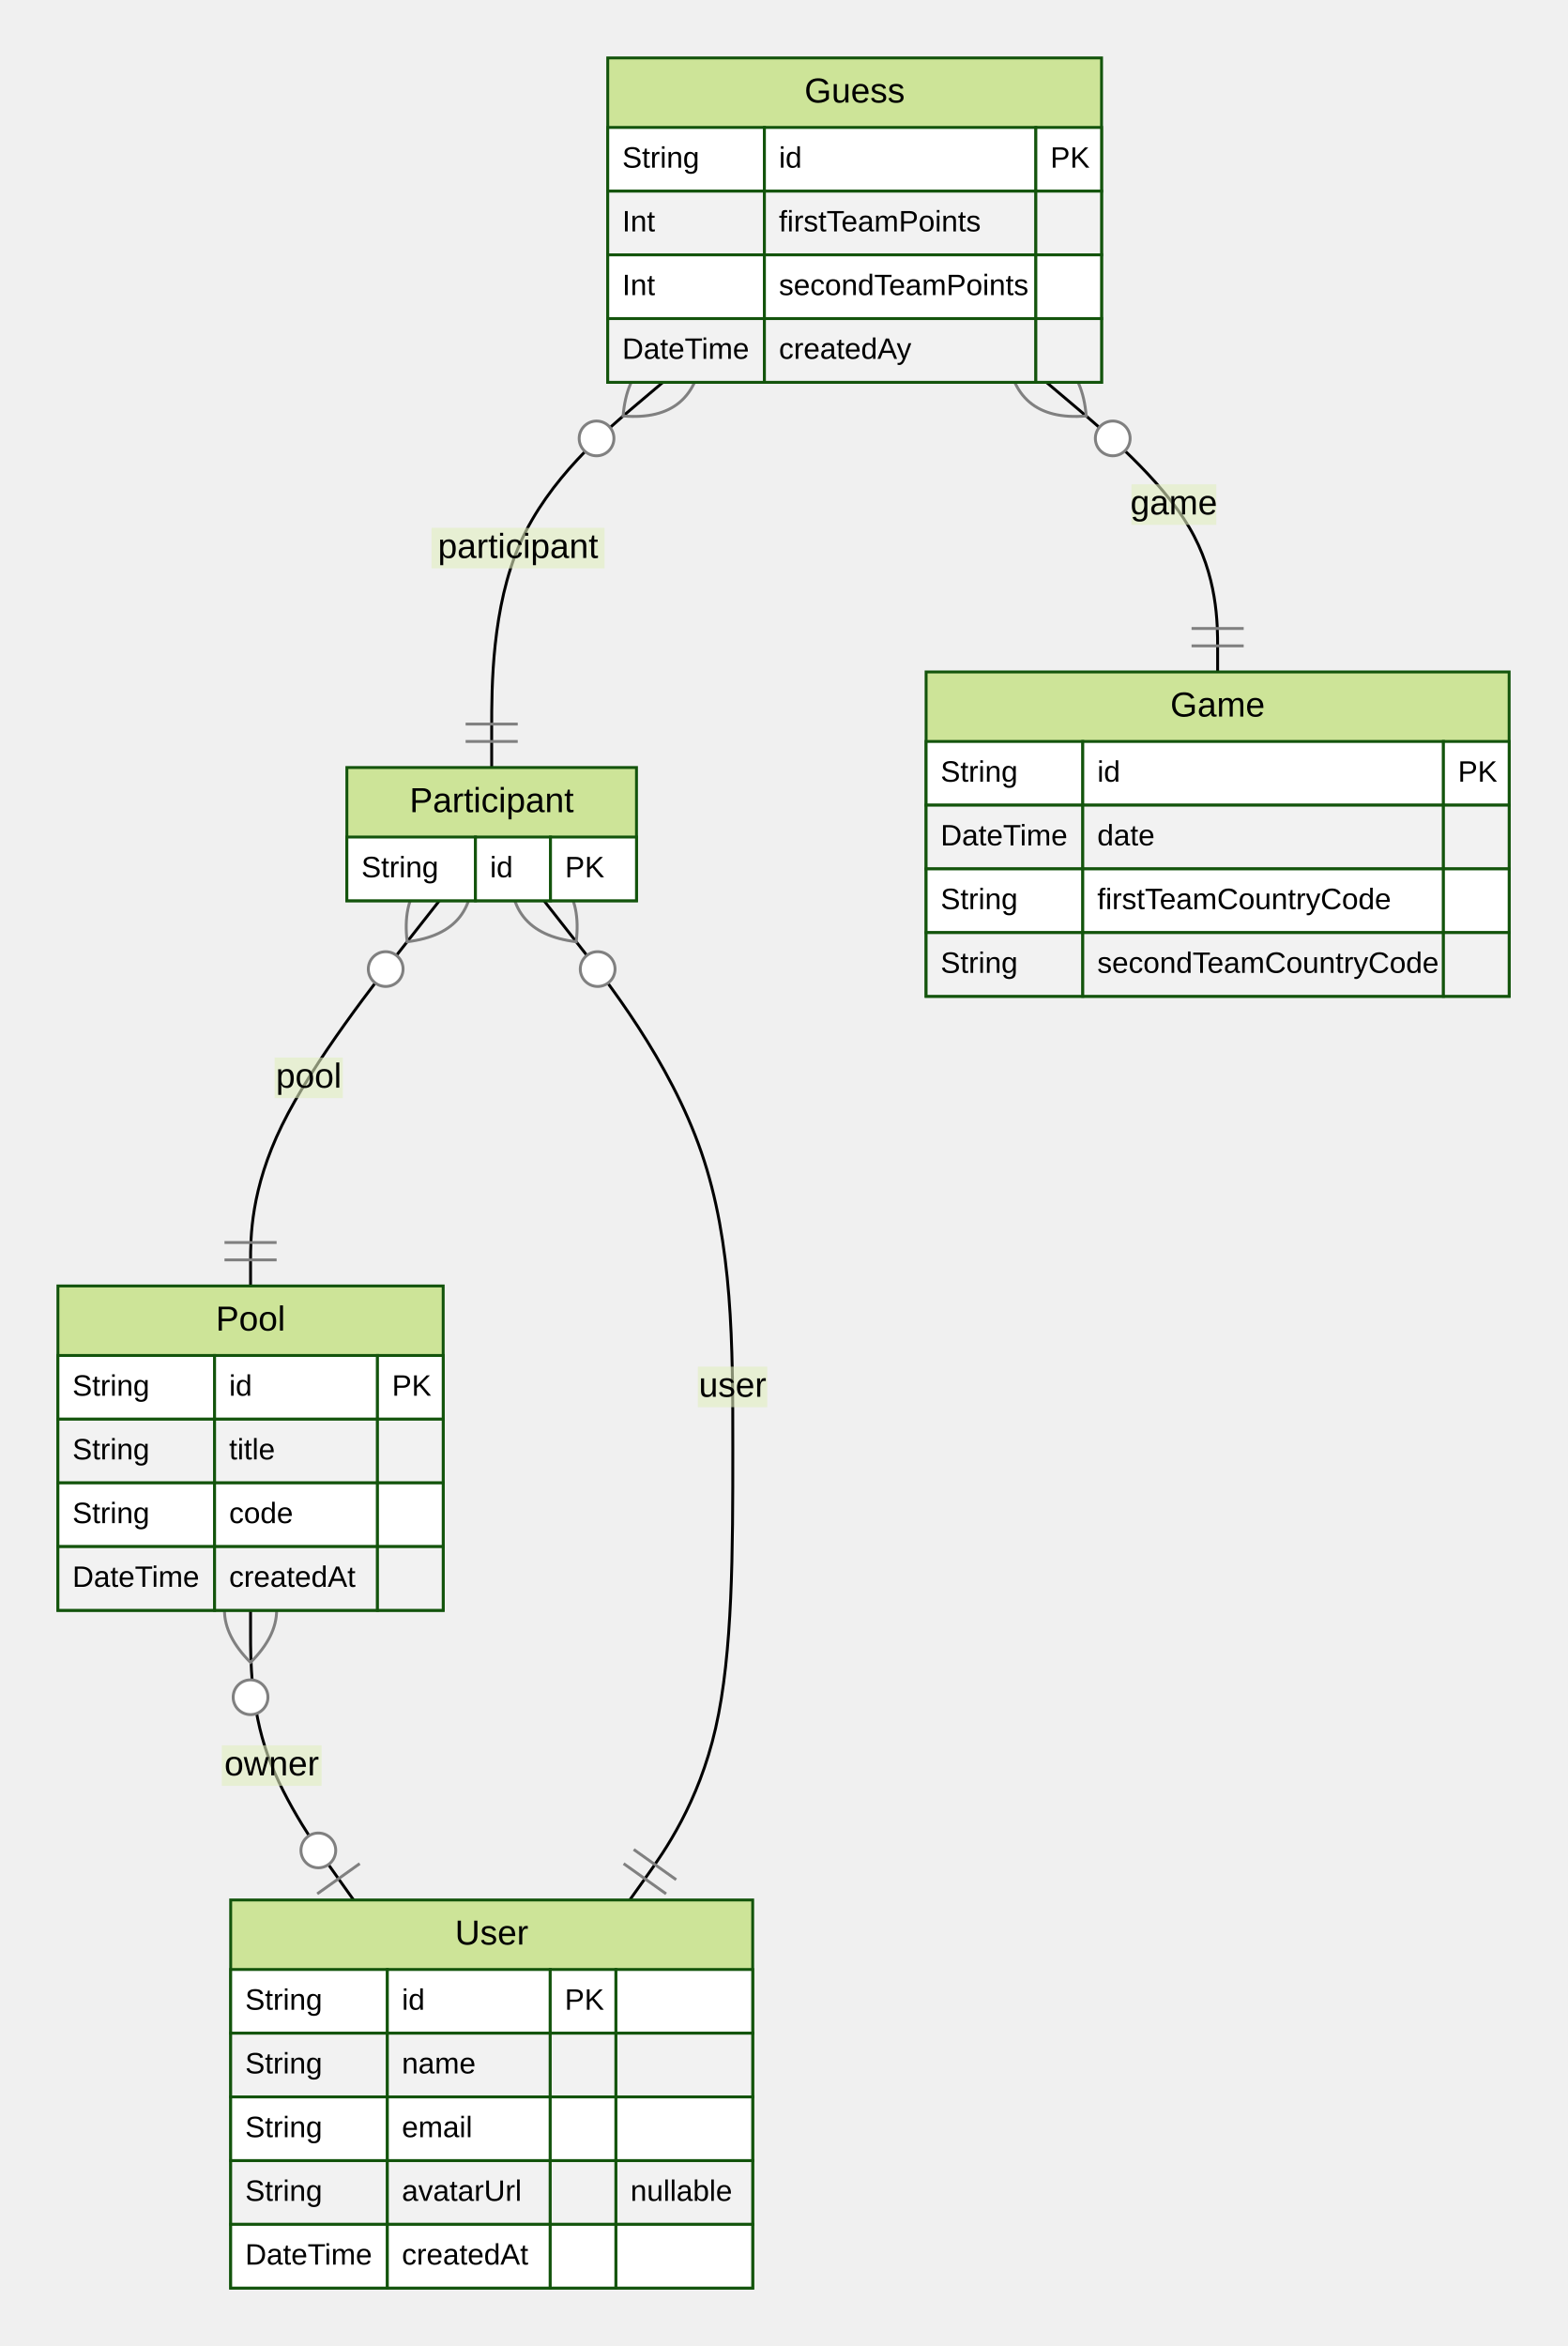
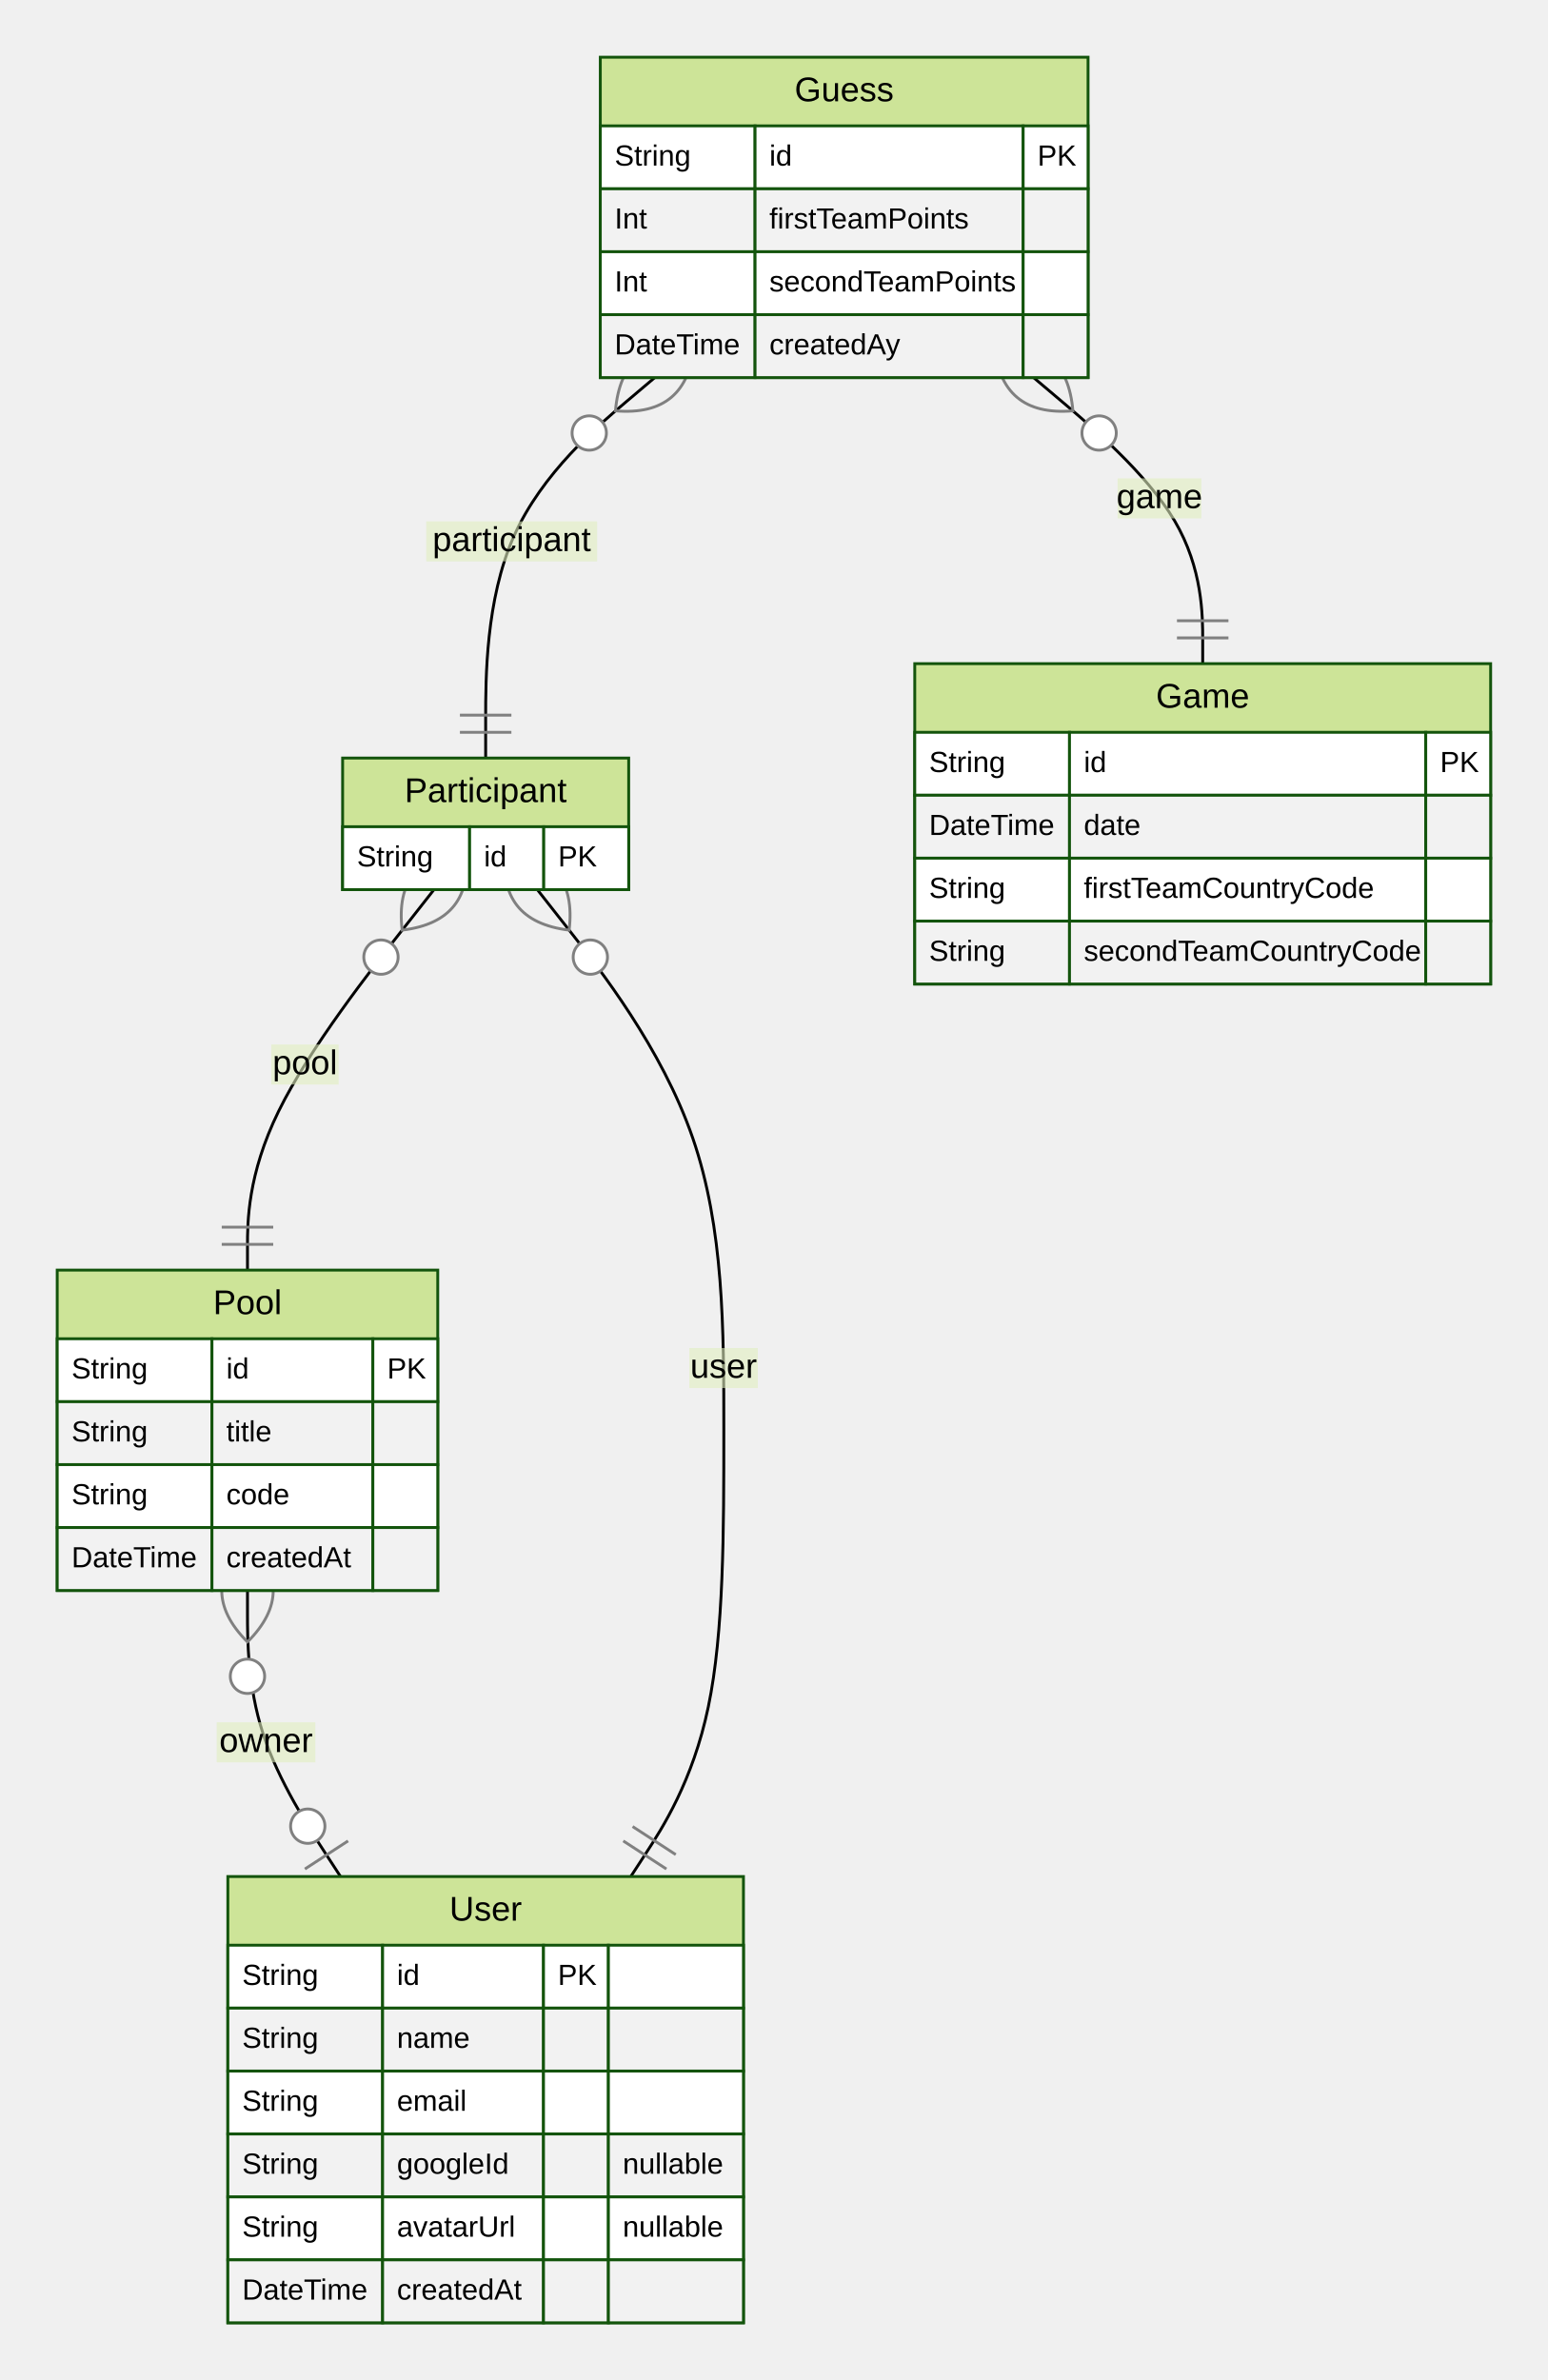
- <svg xmlns="http://www.w3.org/2000/svg" aria-labelledby="chart-title-mermaid-0 chart-desc-mermaid-0" role="img" viewBox="0 0 541.082 810" style="max-width: 541.082px; background-color: white;" width="100%" id="mermaid-0">
+ <svg xmlns="http://www.w3.org/2000/svg" aria-labelledby="chart-title-mermaid-0 chart-desc-mermaid-0" role="img" viewBox="0 0 541.082 832" style="max-width: 541.082px; background-color: white;" width="100%" id="mermaid-0">
  <style>#mermaid-0 {font-family:"trebuchet ms",verdana,arial,sans-serif;font-size:16px;fill:#000000;}#mermaid-0 .error-icon{fill:#552222;}#mermaid-0 .error-text{fill:#552222;stroke:#552222;}#mermaid-0 .edge-thickness-normal{stroke-width:2px;}#mermaid-0 .edge-thickness-thick{stroke-width:3.5px;}#mermaid-0 .edge-pattern-solid{stroke-dasharray:0;}#mermaid-0 .edge-pattern-dashed{stroke-dasharray:3;}#mermaid-0 .edge-pattern-dotted{stroke-dasharray:2;}#mermaid-0 .marker{fill:#000000;stroke:#000000;}#mermaid-0 .marker.cross{stroke:#000000;}#mermaid-0 svg{font-family:"trebuchet ms",verdana,arial,sans-serif;font-size:16px;}#mermaid-0 .entityBox{fill:#cde498;stroke:#13540c;}#mermaid-0 .attributeBoxOdd{fill:#ffffff;stroke:#13540c;}#mermaid-0 .attributeBoxEven{fill:#f2f2f2;stroke:#13540c;}#mermaid-0 .relationshipLabelBox{fill:hsl(78.158, 58.462%, 84.51%);opacity:0.7;background-color:hsl(78.158, 58.462%, 84.51%);}#mermaid-0 .relationshipLabelBox rect{opacity:0.5;}#mermaid-0 .relationshipLine{stroke:#000000;}#mermaid-0 :root{--mermaid-font-family:"trebuchet ms",verdana,arial,sans-serif;}</style>
  <g />
  <defs>
    <marker orient="auto" markerHeight="18" markerWidth="18" refY="9" refX="0" id="ONLY_ONE_START">
      <path d="M9,0 L9,18 M15,0 L15,18" fill="none" stroke="gray" />
    </marker>
  </defs>
  <defs>
    <marker orient="auto" markerHeight="18" markerWidth="18" refY="9" refX="18" id="ONLY_ONE_END">
      <path d="M3,0 L3,18 M9,0 L9,18" fill="none" stroke="gray" />
    </marker>
  </defs>
  <defs>
    <marker orient="auto" markerHeight="18" markerWidth="30" refY="9" refX="0" id="ZERO_OR_ONE_START">
      <circle r="6" cy="9" cx="21" fill="white" stroke="gray" />
      <path d="M9,0 L9,18" fill="none" stroke="gray" />
    </marker>
  </defs>
  <defs>
    <marker orient="auto" markerHeight="18" markerWidth="30" refY="9" refX="30" id="ZERO_OR_ONE_END">
      <circle r="6" cy="9" cx="9" fill="white" stroke="gray" />
      <path d="M21,0 L21,18" fill="none" stroke="gray" />
    </marker>
  </defs>
  <defs>
    <marker orient="auto" markerHeight="36" markerWidth="45" refY="18" refX="18" id="ONE_OR_MORE_START">
      <path d="M0,18 Q 18,0 36,18 Q 18,36 0,18 M42,9 L42,27" fill="none" stroke="gray" />
    </marker>
  </defs>
  <defs>
    <marker orient="auto" markerHeight="36" markerWidth="45" refY="18" refX="27" id="ONE_OR_MORE_END">
      <path d="M3,9 L3,27 M9,18 Q27,0 45,18 Q27,36 9,18" fill="none" stroke="gray" />
    </marker>
  </defs>
  <defs>
    <marker orient="auto" markerHeight="36" markerWidth="57" refY="18" refX="18" id="ZERO_OR_MORE_START">
      <circle r="6" cy="18" cx="48" fill="white" stroke="gray" />
      <path d="M0,18 Q18,0 36,18 Q18,36 0,18" fill="none" stroke="gray" />
    </marker>
  </defs>
  <defs>
    <marker orient="auto" markerHeight="36" markerWidth="57" refY="18" refX="39" id="ZERO_OR_MORE_END">
      <circle r="6" cy="18" cx="9" fill="white" stroke="gray" />
      <path d="M21,18 Q39,0 57,18 Q39,36 21,18" fill="none" stroke="gray" />
    </marker>
  </defs>
-   <path marker-start="url(#ZERO_OR_MORE_START)" marker-end="url(#ZERO_OR_ONE_END)" fill="none" stroke="gray" d="M86.513,556L86.513,564.333C86.513,572.667,86.513,589.333,92.443,606C98.373,622.667,110.233,639.333,116.163,647.667L122.093,656" class="er relationshipLine" />
-   <path marker-start="url(#ZERO_OR_MORE_START)" marker-end="url(#ONLY_ONE_END)" fill="none" stroke="gray" d="M187.835,311L198.7,324.833C209.565,338.667,231.296,366.333,242.161,397.833C253.026,429.333,253.026,464.667,253.026,500C253.026,535.333,253.026,570.667,247.096,596.667C241.167,622.667,229.307,639.333,223.377,647.667L217.447,656" class="er relationshipLine" />
+   <path marker-start="url(#ZERO_OR_MORE_START)" marker-end="url(#ZERO_OR_ONE_END)" fill="none" stroke="gray" d="M86.513,556L86.513,564.333C86.513,572.667,86.513,589.333,91.934,606C97.354,622.667,108.195,639.333,113.615,647.667L119.035,656" class="er relationshipLine" />
+   <path marker-start="url(#ZERO_OR_MORE_START)" marker-end="url(#ONLY_ONE_END)" fill="none" stroke="gray" d="M187.835,311L198.7,324.833C209.565,338.667,231.296,366.333,242.161,397.833C253.026,429.333,253.026,464.667,253.026,500C253.026,535.333,253.026,570.667,247.606,596.667C242.186,622.667,231.345,639.333,225.925,647.667L220.504,656" class="er relationshipLine" />
  <path marker-start="url(#ZERO_OR_MORE_START)" marker-end="url(#ONLY_ONE_END)" fill="none" stroke="gray" d="M151.705,311L140.839,324.833C129.974,338.667,108.244,366.333,97.378,388.5C86.513,410.667,86.513,427.333,86.513,435.667L86.513,444" class="er relationshipLine" />
  <path marker-start="url(#ZERO_OR_MORE_START)" marker-end="url(#ONLY_ONE_END)" fill="none" stroke="gray" d="M228.887,132L219.034,140.333C209.181,148.667,189.476,165.333,179.623,187.5C169.77,209.667,169.77,237.333,169.77,251.167L169.77,265" class="er relationshipLine" />
  <path marker-start="url(#ZERO_OR_MORE_START)" marker-end="url(#ONLY_ONE_END)" fill="none" stroke="gray" d="M361.309,132L371.162,140.333C381.015,148.667,400.72,165.333,410.573,182C420.426,198.667,420.426,215.333,420.426,223.667L420.426,232" class="er relationshipLine" />
  <g transform="translate(20,444 )" id="Pool">
    <rect height="112" width="133.026" y="0" x="0" stroke="gray" fill-opacity="100%" fill="honeydew" class="er entityBox" />
    <text transform="translate(66.51321,12)" style="font-family: &quot;trebuchet ms&quot;, verdana, arial, sans-serif;; font-size: 12px" text-anchor="middle" dominant-baseline="middle" y="0" x="0" id="entity-Pool" class="er entityLabel">Pool</text>
    <rect height="22" width="54.096" y="24" x="0" stroke="gray" fill-opacity="100%" fill="honeydew" class="er attributeBoxOdd" />
    <text transform="translate(5,35)" style="font-family: &quot;trebuchet ms&quot;, verdana, arial, sans-serif;; font-size: 10.2px" text-anchor="left" dominant-baseline="middle" y="0" x="0" id="entity-Pool-attr-1-type" class="er entityLabel">String</text>
    <rect height="22" width="56.243" y="24" x="54.096" stroke="gray" fill-opacity="100%" fill="honeydew" class="er attributeBoxOdd" />
    <text transform="translate(59.09555,35)" style="font-family: &quot;trebuchet ms&quot;, verdana, arial, sans-serif;; font-size: 10.2px" text-anchor="left" dominant-baseline="middle" y="0" x="0" id="entity-Pool-attr-1-name" class="er entityLabel">id</text>
    <rect height="22" width="22.688" y="24" x="110.339" stroke="gray" fill-opacity="100%" fill="honeydew" class="er attributeBoxOdd" />
    <text transform="translate(115.3387,35)" style="font-family: &quot;trebuchet ms&quot;, verdana, arial, sans-serif;; font-size: 10.2px" text-anchor="left" dominant-baseline="middle" y="0" x="0" id="entity-Pool-attr-1-key" class="er entityLabel">PK</text>
    <rect height="22" width="54.096" y="46" x="0" stroke="gray" fill-opacity="100%" fill="honeydew" class="er attributeBoxEven" />
    <text transform="translate(5,57)" style="font-family: &quot;trebuchet ms&quot;, verdana, arial, sans-serif;; font-size: 10.2px" text-anchor="left" dominant-baseline="middle" y="0" x="0" id="entity-Pool-attr-2-type" class="er entityLabel">String</text>
    <rect height="22" width="56.243" y="46" x="54.096" stroke="gray" fill-opacity="100%" fill="honeydew" class="er attributeBoxEven" />
    <text transform="translate(59.09555,57)" style="font-family: &quot;trebuchet ms&quot;, verdana, arial, sans-serif;; font-size: 10.2px" text-anchor="left" dominant-baseline="middle" y="0" x="0" id="entity-Pool-attr-2-name" class="er entityLabel">title</text>
    <rect height="22" width="22.688" y="46" x="110.339" stroke="gray" fill-opacity="100%" fill="honeydew" class="er attributeBoxEven" />
    <text transform="translate(115.3387,57)" style="font-family: &quot;trebuchet ms&quot;, verdana, arial, sans-serif;; font-size: 10.2px" text-anchor="left" dominant-baseline="middle" y="0" x="0" id="entity-Pool-attr-2-key" class="er entityLabel" />
    <rect height="22" width="54.096" y="68" x="0" stroke="gray" fill-opacity="100%" fill="honeydew" class="er attributeBoxOdd" />
    <text transform="translate(5,79)" style="font-family: &quot;trebuchet ms&quot;, verdana, arial, sans-serif;; font-size: 10.2px" text-anchor="left" dominant-baseline="middle" y="0" x="0" id="entity-Pool-attr-3-type" class="er entityLabel">String</text>
    <rect height="22" width="56.243" y="68" x="54.096" stroke="gray" fill-opacity="100%" fill="honeydew" class="er attributeBoxOdd" />
    <text transform="translate(59.09555,79)" style="font-family: &quot;trebuchet ms&quot;, verdana, arial, sans-serif;; font-size: 10.2px" text-anchor="left" dominant-baseline="middle" y="0" x="0" id="entity-Pool-attr-3-name" class="er entityLabel">code</text>
    <rect height="22" width="22.688" y="68" x="110.339" stroke="gray" fill-opacity="100%" fill="honeydew" class="er attributeBoxOdd" />
    <text transform="translate(115.3387,79)" style="font-family: &quot;trebuchet ms&quot;, verdana, arial, sans-serif;; font-size: 10.2px" text-anchor="left" dominant-baseline="middle" y="0" x="0" id="entity-Pool-attr-3-key" class="er entityLabel" />
    <rect height="22" width="54.096" y="90" x="0" stroke="gray" fill-opacity="100%" fill="honeydew" class="er attributeBoxEven" />
    <text transform="translate(5,101)" style="font-family: &quot;trebuchet ms&quot;, verdana, arial, sans-serif;; font-size: 10.2px" text-anchor="left" dominant-baseline="middle" y="0" x="0" id="entity-Pool-attr-4-type" class="er entityLabel">DateTime</text>
    <rect height="22" width="56.243" y="90" x="54.096" stroke="gray" fill-opacity="100%" fill="honeydew" class="er attributeBoxEven" />
    <text transform="translate(59.09555,101)" style="font-family: &quot;trebuchet ms&quot;, verdana, arial, sans-serif;; font-size: 10.2px" text-anchor="left" dominant-baseline="middle" y="0" x="0" id="entity-Pool-attr-4-name" class="er entityLabel">createdAt</text>
    <rect height="22" width="22.688" y="90" x="110.339" stroke="gray" fill-opacity="100%" fill="honeydew" class="er attributeBoxEven" />
    <text transform="translate(115.3387,101)" style="font-family: &quot;trebuchet ms&quot;, verdana, arial, sans-serif;; font-size: 10.2px" text-anchor="left" dominant-baseline="middle" y="0" x="0" id="entity-Pool-attr-4-key" class="er entityLabel" />
  </g>
  <g transform="translate(119.7698,265 )" id="Participant">
    <rect height="46" width="100" y="0" x="0" stroke="gray" fill-opacity="100%" fill="honeydew" class="er entityBox" />
    <text transform="translate(50,12)" style="font-family: &quot;trebuchet ms&quot;, verdana, arial, sans-serif;; font-size: 12px" text-anchor="middle" dominant-baseline="middle" y="0" x="0" id="entity-Participant" class="er entityLabel">Participant</text>
    <rect height="22" width="44.399" y="24" x="0" stroke="gray" fill-opacity="100%" fill="honeydew" class="er attributeBoxOdd" />
    <text transform="translate(5,35)" style="font-family: &quot;trebuchet ms&quot;, verdana, arial, sans-serif;; font-size: 10.2px" text-anchor="left" dominant-baseline="middle" y="0" x="0" id="entity-Participant-attr-1-type" class="er entityLabel">String</text>
    <rect height="22" width="25.911" y="24" x="44.399" stroke="gray" fill-opacity="100%" fill="honeydew" class="er attributeBoxOdd" />
    <text transform="translate(49.39862,35)" style="font-family: &quot;trebuchet ms&quot;, verdana, arial, sans-serif;; font-size: 10.2px" text-anchor="left" dominant-baseline="middle" y="0" x="0" id="entity-Participant-attr-1-name" class="er entityLabel">id</text>
    <rect height="22" width="29.69" y="24" x="70.31" stroke="gray" fill-opacity="100%" fill="honeydew" class="er attributeBoxOdd" />
    <text transform="translate(75.30976,35)" style="font-family: &quot;trebuchet ms&quot;, verdana, arial, sans-serif;; font-size: 10.2px" text-anchor="left" dominant-baseline="middle" y="0" x="0" id="entity-Participant-attr-1-key" class="er entityLabel">PK</text>
  </g>
  <g transform="translate(79.65034,656 )" id="User">
-     <rect height="134" width="180.239" y="0" x="0" stroke="gray" fill-opacity="100%" fill="honeydew" class="er entityBox" />
+     <rect height="156" width="180.239" y="0" x="0" stroke="gray" fill-opacity="100%" fill="honeydew" class="er entityBox" />
    <text transform="translate(90.11948,12)" style="font-family: &quot;trebuchet ms&quot;, verdana, arial, sans-serif;; font-size: 12px" text-anchor="middle" dominant-baseline="middle" y="0" x="0" id="entity-User" class="er entityLabel">User</text>
    <rect height="22" width="54.096" y="24" x="0" stroke="gray" fill-opacity="100%" fill="honeydew" class="er attributeBoxOdd" />
    <text transform="translate(5,35)" style="font-family: &quot;trebuchet ms&quot;, verdana, arial, sans-serif;; font-size: 10.2px" text-anchor="left" dominant-baseline="middle" y="0" x="0" id="entity-User-attr-1-type" class="er entityLabel">String</text>
    <rect height="22" width="56.243" y="24" x="54.096" stroke="gray" fill-opacity="100%" fill="honeydew" class="er attributeBoxOdd" />
    <text transform="translate(59.09555,35)" style="font-family: &quot;trebuchet ms&quot;, verdana, arial, sans-serif;; font-size: 10.2px" text-anchor="left" dominant-baseline="middle" y="0" x="0" id="entity-User-attr-1-name" class="er entityLabel">id</text>
    <rect height="22" width="22.688" y="24" x="110.339" stroke="gray" fill-opacity="100%" fill="honeydew" class="er attributeBoxOdd" />
    <text transform="translate(115.3387,35)" style="font-family: &quot;trebuchet ms&quot;, verdana, arial, sans-serif;; font-size: 10.2px" text-anchor="left" dominant-baseline="middle" y="0" x="0" id="entity-User-attr-1-key" class="er entityLabel">PK</text>
    <rect height="22" width="47.213" y="24" x="133.026" stroke="gray" fill-opacity="100%" fill="honeydew" class="er attributeBoxOdd" />
    <text transform="translate(138.0264,35)" style="font-family: &quot;trebuchet ms&quot;, verdana, arial, sans-serif;; font-size: 10.2px" text-anchor="left" dominant-baseline="middle" y="0" x="0" id="entity-User-attr-1-comment" class="er entityLabel" />
    <rect height="22" width="54.096" y="46" x="0" stroke="gray" fill-opacity="100%" fill="honeydew" class="er attributeBoxEven" />
    <text transform="translate(5,57)" style="font-family: &quot;trebuchet ms&quot;, verdana, arial, sans-serif;; font-size: 10.2px" text-anchor="left" dominant-baseline="middle" y="0" x="0" id="entity-User-attr-2-type" class="er entityLabel">String</text>
    <rect height="22" width="56.243" y="46" x="54.096" stroke="gray" fill-opacity="100%" fill="honeydew" class="er attributeBoxEven" />
    <text transform="translate(59.09555,57)" style="font-family: &quot;trebuchet ms&quot;, verdana, arial, sans-serif;; font-size: 10.2px" text-anchor="left" dominant-baseline="middle" y="0" x="0" id="entity-User-attr-2-name" class="er entityLabel">name</text>
    <rect height="22" width="22.688" y="46" x="110.339" stroke="gray" fill-opacity="100%" fill="honeydew" class="er attributeBoxEven" />
    <text transform="translate(115.3387,57)" style="font-family: &quot;trebuchet ms&quot;, verdana, arial, sans-serif;; font-size: 10.2px" text-anchor="left" dominant-baseline="middle" y="0" x="0" id="entity-User-attr-2-key" class="er entityLabel" />
    <rect height="22" width="47.213" y="46" x="133.026" stroke="gray" fill-opacity="100%" fill="honeydew" class="er attributeBoxEven" />
    <text transform="translate(138.0264,57)" style="font-family: &quot;trebuchet ms&quot;, verdana, arial, sans-serif;; font-size: 10.2px" text-anchor="left" dominant-baseline="middle" y="0" x="0" id="entity-User-attr-2-comment" class="er entityLabel" />
    <rect height="22" width="54.096" y="68" x="0" stroke="gray" fill-opacity="100%" fill="honeydew" class="er attributeBoxOdd" />
    <text transform="translate(5,79)" style="font-family: &quot;trebuchet ms&quot;, verdana, arial, sans-serif;; font-size: 10.2px" text-anchor="left" dominant-baseline="middle" y="0" x="0" id="entity-User-attr-3-type" class="er entityLabel">String</text>
    <rect height="22" width="56.243" y="68" x="54.096" stroke="gray" fill-opacity="100%" fill="honeydew" class="er attributeBoxOdd" />
    <text transform="translate(59.09555,79)" style="font-family: &quot;trebuchet ms&quot;, verdana, arial, sans-serif;; font-size: 10.2px" text-anchor="left" dominant-baseline="middle" y="0" x="0" id="entity-User-attr-3-name" class="er entityLabel">email</text>
    <rect height="22" width="22.688" y="68" x="110.339" stroke="gray" fill-opacity="100%" fill="honeydew" class="er attributeBoxOdd" />
    <text transform="translate(115.3387,79)" style="font-family: &quot;trebuchet ms&quot;, verdana, arial, sans-serif;; font-size: 10.2px" text-anchor="left" dominant-baseline="middle" y="0" x="0" id="entity-User-attr-3-key" class="er entityLabel" />
    <rect height="22" width="47.213" y="68" x="133.026" stroke="gray" fill-opacity="100%" fill="honeydew" class="er attributeBoxOdd" />
    <text transform="translate(138.0264,79)" style="font-family: &quot;trebuchet ms&quot;, verdana, arial, sans-serif;; font-size: 10.2px" text-anchor="left" dominant-baseline="middle" y="0" x="0" id="entity-User-attr-3-comment" class="er entityLabel" />
    <rect height="22" width="54.096" y="90" x="0" stroke="gray" fill-opacity="100%" fill="honeydew" class="er attributeBoxEven" />
    <text transform="translate(5,101)" style="font-family: &quot;trebuchet ms&quot;, verdana, arial, sans-serif;; font-size: 10.2px" text-anchor="left" dominant-baseline="middle" y="0" x="0" id="entity-User-attr-4-type" class="er entityLabel">String</text>
    <rect height="22" width="56.243" y="90" x="54.096" stroke="gray" fill-opacity="100%" fill="honeydew" class="er attributeBoxEven" />
-     <text transform="translate(59.09555,101)" style="font-family: &quot;trebuchet ms&quot;, verdana, arial, sans-serif;; font-size: 10.2px" text-anchor="left" dominant-baseline="middle" y="0" x="0" id="entity-User-attr-4-name" class="er entityLabel">avatarUrl</text>
+     <text transform="translate(59.09555,101)" style="font-family: &quot;trebuchet ms&quot;, verdana, arial, sans-serif;; font-size: 10.2px" text-anchor="left" dominant-baseline="middle" y="0" x="0" id="entity-User-attr-4-name" class="er entityLabel">googleId</text>
    <rect height="22" width="22.688" y="90" x="110.339" stroke="gray" fill-opacity="100%" fill="honeydew" class="er attributeBoxEven" />
    <text transform="translate(115.3387,101)" style="font-family: &quot;trebuchet ms&quot;, verdana, arial, sans-serif;; font-size: 10.2px" text-anchor="left" dominant-baseline="middle" y="0" x="0" id="entity-User-attr-4-key" class="er entityLabel" />
    <rect height="22" width="47.213" y="90" x="133.026" stroke="gray" fill-opacity="100%" fill="honeydew" class="er attributeBoxEven" />
    <text transform="translate(138.0264,101)" style="font-family: &quot;trebuchet ms&quot;, verdana, arial, sans-serif;; font-size: 10.2px" text-anchor="left" dominant-baseline="middle" y="0" x="0" id="entity-User-attr-4-comment" class="er entityLabel">nullable</text>
    <rect height="22" width="54.096" y="112" x="0" stroke="gray" fill-opacity="100%" fill="honeydew" class="er attributeBoxOdd" />
-     <text transform="translate(5,123)" style="font-family: &quot;trebuchet ms&quot;, verdana, arial, sans-serif;; font-size: 10.2px" text-anchor="left" dominant-baseline="middle" y="0" x="0" id="entity-User-attr-5-type" class="er entityLabel">DateTime</text>
+     <text transform="translate(5,123)" style="font-family: &quot;trebuchet ms&quot;, verdana, arial, sans-serif;; font-size: 10.2px" text-anchor="left" dominant-baseline="middle" y="0" x="0" id="entity-User-attr-5-type" class="er entityLabel">String</text>
    <rect height="22" width="56.243" y="112" x="54.096" stroke="gray" fill-opacity="100%" fill="honeydew" class="er attributeBoxOdd" />
-     <text transform="translate(59.09555,123)" style="font-family: &quot;trebuchet ms&quot;, verdana, arial, sans-serif;; font-size: 10.2px" text-anchor="left" dominant-baseline="middle" y="0" x="0" id="entity-User-attr-5-name" class="er entityLabel">createdAt</text>
+     <text transform="translate(59.09555,123)" style="font-family: &quot;trebuchet ms&quot;, verdana, arial, sans-serif;; font-size: 10.2px" text-anchor="left" dominant-baseline="middle" y="0" x="0" id="entity-User-attr-5-name" class="er entityLabel">avatarUrl</text>
    <rect height="22" width="22.688" y="112" x="110.339" stroke="gray" fill-opacity="100%" fill="honeydew" class="er attributeBoxOdd" />
    <text transform="translate(115.3387,123)" style="font-family: &quot;trebuchet ms&quot;, verdana, arial, sans-serif;; font-size: 10.2px" text-anchor="left" dominant-baseline="middle" y="0" x="0" id="entity-User-attr-5-key" class="er entityLabel" />
    <rect height="22" width="47.213" y="112" x="133.026" stroke="gray" fill-opacity="100%" fill="honeydew" class="er attributeBoxOdd" />
-     <text transform="translate(138.0264,123)" style="font-family: &quot;trebuchet ms&quot;, verdana, arial, sans-serif;; font-size: 10.2px" text-anchor="left" dominant-baseline="middle" y="0" x="0" id="entity-User-attr-5-comment" class="er entityLabel" />
+     <text transform="translate(138.0264,123)" style="font-family: &quot;trebuchet ms&quot;, verdana, arial, sans-serif;; font-size: 10.2px" text-anchor="left" dominant-baseline="middle" y="0" x="0" id="entity-User-attr-5-comment" class="er entityLabel">nullable</text>
+     <rect height="22" width="54.096" y="134" x="0" stroke="gray" fill-opacity="100%" fill="honeydew" class="er attributeBoxEven" />
+     <text transform="translate(5,145)" style="font-family: &quot;trebuchet ms&quot;, verdana, arial, sans-serif;; font-size: 10.2px" text-anchor="left" dominant-baseline="middle" y="0" x="0" id="entity-User-attr-6-type" class="er entityLabel">DateTime</text>
+     <rect height="22" width="56.243" y="134" x="54.096" stroke="gray" fill-opacity="100%" fill="honeydew" class="er attributeBoxEven" />
+     <text transform="translate(59.09555,145)" style="font-family: &quot;trebuchet ms&quot;, verdana, arial, sans-serif;; font-size: 10.2px" text-anchor="left" dominant-baseline="middle" y="0" x="0" id="entity-User-attr-6-name" class="er entityLabel">createdAt</text>
+     <rect height="22" width="22.688" y="134" x="110.339" stroke="gray" fill-opacity="100%" fill="honeydew" class="er attributeBoxEven" />
+     <text transform="translate(115.3387,145)" style="font-family: &quot;trebuchet ms&quot;, verdana, arial, sans-serif;; font-size: 10.2px" text-anchor="left" dominant-baseline="middle" y="0" x="0" id="entity-User-attr-6-key" class="er entityLabel" />
+     <rect height="22" width="47.213" y="134" x="133.026" stroke="gray" fill-opacity="100%" fill="honeydew" class="er attributeBoxEven" />
+     <text transform="translate(138.0264,145)" style="font-family: &quot;trebuchet ms&quot;, verdana, arial, sans-serif;; font-size: 10.2px" text-anchor="left" dominant-baseline="middle" y="0" x="0" id="entity-User-attr-6-comment" class="er entityLabel" />
  </g>
  <g transform="translate(319.7698,232 )" id="Game">
    <rect height="112" width="201.312" y="0" x="0" stroke="gray" fill-opacity="100%" fill="honeydew" class="er entityBox" />
    <text transform="translate(100.6562,12)" style="font-family: &quot;trebuchet ms&quot;, verdana, arial, sans-serif;; font-size: 12px" text-anchor="middle" dominant-baseline="middle" y="0" x="0" id="entity-Game" class="er entityLabel">Game</text>
    <rect height="22" width="54.096" y="24" x="0" stroke="gray" fill-opacity="100%" fill="honeydew" class="er attributeBoxOdd" />
    <text transform="translate(5,35)" style="font-family: &quot;trebuchet ms&quot;, verdana, arial, sans-serif;; font-size: 10.2px" text-anchor="left" dominant-baseline="middle" y="0" x="0" id="entity-Game-attr-1-type" class="er entityLabel">String</text>
    <rect height="22" width="124.529" y="24" x="54.096" stroke="gray" fill-opacity="100%" fill="honeydew" class="er attributeBoxOdd" />
    <text transform="translate(59.09555,35)" style="font-family: &quot;trebuchet ms&quot;, verdana, arial, sans-serif;; font-size: 10.2px" text-anchor="left" dominant-baseline="middle" y="0" x="0" id="entity-Game-attr-1-name" class="er entityLabel">id</text>
    <rect height="22" width="22.688" y="24" x="178.625" stroke="gray" fill-opacity="100%" fill="honeydew" class="er attributeBoxOdd" />
    <text transform="translate(183.6248,35)" style="font-family: &quot;trebuchet ms&quot;, verdana, arial, sans-serif;; font-size: 10.2px" text-anchor="left" dominant-baseline="middle" y="0" x="0" id="entity-Game-attr-1-key" class="er entityLabel">PK</text>
    <rect height="22" width="54.096" y="46" x="0" stroke="gray" fill-opacity="100%" fill="honeydew" class="er attributeBoxEven" />
    <text transform="translate(5,57)" style="font-family: &quot;trebuchet ms&quot;, verdana, arial, sans-serif;; font-size: 10.2px" text-anchor="left" dominant-baseline="middle" y="0" x="0" id="entity-Game-attr-2-type" class="er entityLabel">DateTime</text>
    <rect height="22" width="124.529" y="46" x="54.096" stroke="gray" fill-opacity="100%" fill="honeydew" class="er attributeBoxEven" />
    <text transform="translate(59.09555,57)" style="font-family: &quot;trebuchet ms&quot;, verdana, arial, sans-serif;; font-size: 10.2px" text-anchor="left" dominant-baseline="middle" y="0" x="0" id="entity-Game-attr-2-name" class="er entityLabel">date</text>
    <rect height="22" width="22.688" y="46" x="178.625" stroke="gray" fill-opacity="100%" fill="honeydew" class="er attributeBoxEven" />
    <text transform="translate(183.6248,57)" style="font-family: &quot;trebuchet ms&quot;, verdana, arial, sans-serif;; font-size: 10.2px" text-anchor="left" dominant-baseline="middle" y="0" x="0" id="entity-Game-attr-2-key" class="er entityLabel" />
    <rect height="22" width="54.096" y="68" x="0" stroke="gray" fill-opacity="100%" fill="honeydew" class="er attributeBoxOdd" />
    <text transform="translate(5,79)" style="font-family: &quot;trebuchet ms&quot;, verdana, arial, sans-serif;; font-size: 10.2px" text-anchor="left" dominant-baseline="middle" y="0" x="0" id="entity-Game-attr-3-type" class="er entityLabel">String</text>
    <rect height="22" width="124.529" y="68" x="54.096" stroke="gray" fill-opacity="100%" fill="honeydew" class="er attributeBoxOdd" />
    <text transform="translate(59.09555,79)" style="font-family: &quot;trebuchet ms&quot;, verdana, arial, sans-serif;; font-size: 10.2px" text-anchor="left" dominant-baseline="middle" y="0" x="0" id="entity-Game-attr-3-name" class="er entityLabel">firstTeamCountryCode</text>
    <rect height="22" width="22.688" y="68" x="178.625" stroke="gray" fill-opacity="100%" fill="honeydew" class="er attributeBoxOdd" />
    <text transform="translate(183.6248,79)" style="font-family: &quot;trebuchet ms&quot;, verdana, arial, sans-serif;; font-size: 10.2px" text-anchor="left" dominant-baseline="middle" y="0" x="0" id="entity-Game-attr-3-key" class="er entityLabel" />
    <rect height="22" width="54.096" y="90" x="0" stroke="gray" fill-opacity="100%" fill="honeydew" class="er attributeBoxEven" />
    <text transform="translate(5,101)" style="font-family: &quot;trebuchet ms&quot;, verdana, arial, sans-serif;; font-size: 10.2px" text-anchor="left" dominant-baseline="middle" y="0" x="0" id="entity-Game-attr-4-type" class="er entityLabel">String</text>
    <rect height="22" width="124.529" y="90" x="54.096" stroke="gray" fill-opacity="100%" fill="honeydew" class="er attributeBoxEven" />
    <text transform="translate(59.09555,101)" style="font-family: &quot;trebuchet ms&quot;, verdana, arial, sans-serif;; font-size: 10.2px" text-anchor="left" dominant-baseline="middle" y="0" x="0" id="entity-Game-attr-4-name" class="er entityLabel">secondTeamCountryCode</text>
    <rect height="22" width="22.688" y="90" x="178.625" stroke="gray" fill-opacity="100%" fill="honeydew" class="er attributeBoxEven" />
    <text transform="translate(183.6248,101)" style="font-family: &quot;trebuchet ms&quot;, verdana, arial, sans-serif;; font-size: 10.2px" text-anchor="left" dominant-baseline="middle" y="0" x="0" id="entity-Game-attr-4-key" class="er entityLabel" />
  </g>
  <g transform="translate(209.8457,20 )" id="Guess">
    <rect height="112" width="170.504" y="0" x="0" stroke="gray" fill-opacity="100%" fill="honeydew" class="er entityBox" />
    <text transform="translate(85.2522,12)" style="font-family: &quot;trebuchet ms&quot;, verdana, arial, sans-serif;; font-size: 12px" text-anchor="middle" dominant-baseline="middle" y="0" x="0" id="entity-Guess" class="er entityLabel">Guess</text>
    <rect height="22" width="54.096" y="24" x="0" stroke="gray" fill-opacity="100%" fill="honeydew" class="er attributeBoxOdd" />
    <text transform="translate(5,35)" style="font-family: &quot;trebuchet ms&quot;, verdana, arial, sans-serif;; font-size: 10.2px" text-anchor="left" dominant-baseline="middle" y="0" x="0" id="entity-Guess-attr-1-type" class="er entityLabel">String</text>
    <rect height="22" width="93.721" y="24" x="54.096" stroke="gray" fill-opacity="100%" fill="honeydew" class="er attributeBoxOdd" />
    <text transform="translate(59.09555,35)" style="font-family: &quot;trebuchet ms&quot;, verdana, arial, sans-serif;; font-size: 10.2px" text-anchor="left" dominant-baseline="middle" y="0" x="0" id="entity-Guess-attr-1-name" class="er entityLabel">id</text>
    <rect height="22" width="22.688" y="24" x="147.817" stroke="gray" fill-opacity="100%" fill="honeydew" class="er attributeBoxOdd" />
    <text transform="translate(152.8167,35)" style="font-family: &quot;trebuchet ms&quot;, verdana, arial, sans-serif;; font-size: 10.2px" text-anchor="left" dominant-baseline="middle" y="0" x="0" id="entity-Guess-attr-1-key" class="er entityLabel">PK</text>
    <rect height="22" width="54.096" y="46" x="0" stroke="gray" fill-opacity="100%" fill="honeydew" class="er attributeBoxEven" />
    <text transform="translate(5,57)" style="font-family: &quot;trebuchet ms&quot;, verdana, arial, sans-serif;; font-size: 10.2px" text-anchor="left" dominant-baseline="middle" y="0" x="0" id="entity-Guess-attr-2-type" class="er entityLabel">Int</text>
    <rect height="22" width="93.721" y="46" x="54.096" stroke="gray" fill-opacity="100%" fill="honeydew" class="er attributeBoxEven" />
    <text transform="translate(59.09555,57)" style="font-family: &quot;trebuchet ms&quot;, verdana, arial, sans-serif;; font-size: 10.2px" text-anchor="left" dominant-baseline="middle" y="0" x="0" id="entity-Guess-attr-2-name" class="er entityLabel">firstTeamPoints</text>
    <rect height="22" width="22.688" y="46" x="147.817" stroke="gray" fill-opacity="100%" fill="honeydew" class="er attributeBoxEven" />
    <text transform="translate(152.8167,57)" style="font-family: &quot;trebuchet ms&quot;, verdana, arial, sans-serif;; font-size: 10.2px" text-anchor="left" dominant-baseline="middle" y="0" x="0" id="entity-Guess-attr-2-key" class="er entityLabel" />
    <rect height="22" width="54.096" y="68" x="0" stroke="gray" fill-opacity="100%" fill="honeydew" class="er attributeBoxOdd" />
    <text transform="translate(5,79)" style="font-family: &quot;trebuchet ms&quot;, verdana, arial, sans-serif;; font-size: 10.2px" text-anchor="left" dominant-baseline="middle" y="0" x="0" id="entity-Guess-attr-3-type" class="er entityLabel">Int</text>
    <rect height="22" width="93.721" y="68" x="54.096" stroke="gray" fill-opacity="100%" fill="honeydew" class="er attributeBoxOdd" />
    <text transform="translate(59.09555,79)" style="font-family: &quot;trebuchet ms&quot;, verdana, arial, sans-serif;; font-size: 10.2px" text-anchor="left" dominant-baseline="middle" y="0" x="0" id="entity-Guess-attr-3-name" class="er entityLabel">secondTeamPoints</text>
    <rect height="22" width="22.688" y="68" x="147.817" stroke="gray" fill-opacity="100%" fill="honeydew" class="er attributeBoxOdd" />
    <text transform="translate(152.8167,79)" style="font-family: &quot;trebuchet ms&quot;, verdana, arial, sans-serif;; font-size: 10.2px" text-anchor="left" dominant-baseline="middle" y="0" x="0" id="entity-Guess-attr-3-key" class="er entityLabel" />
    <rect height="22" width="54.096" y="90" x="0" stroke="gray" fill-opacity="100%" fill="honeydew" class="er attributeBoxEven" />
    <text transform="translate(5,101)" style="font-family: &quot;trebuchet ms&quot;, verdana, arial, sans-serif;; font-size: 10.2px" text-anchor="left" dominant-baseline="middle" y="0" x="0" id="entity-Guess-attr-4-type" class="er entityLabel">DateTime</text>
    <rect height="22" width="93.721" y="90" x="54.096" stroke="gray" fill-opacity="100%" fill="honeydew" class="er attributeBoxEven" />
    <text transform="translate(59.09555,101)" style="font-family: &quot;trebuchet ms&quot;, verdana, arial, sans-serif;; font-size: 10.2px" text-anchor="left" dominant-baseline="middle" y="0" x="0" id="entity-Guess-attr-4-name" class="er entityLabel">createdAy</text>
    <rect height="22" width="22.688" y="90" x="147.817" stroke="gray" fill-opacity="100%" fill="honeydew" class="er attributeBoxEven" />
    <text transform="translate(152.8167,101)" style="font-family: &quot;trebuchet ms&quot;, verdana, arial, sans-serif;; font-size: 10.2px" text-anchor="left" dominant-baseline="middle" y="0" x="0" id="entity-Guess-attr-4-key" class="er entityLabel" />
  </g>
-   <rect fill-opacity="85%" fill="white" height="14" width="34.471" y="602.592" x="76.574" class="er relationshipLabelBox" />
-   <text style="font-family: &quot;trebuchet ms&quot;, verdana, arial, sans-serif;; font-size: 12px" dominant-baseline="middle" text-anchor="middle" y="609.592" x="93.81" id="rel1" class="er relationshipLabel">owner</text>
-   <rect fill-opacity="85%" fill="white" height="14" width="23.959" y="471.862" x="240.96" class="er relationshipLabelBox" />
-   <text style="font-family: &quot;trebuchet ms&quot;, verdana, arial, sans-serif;; font-size: 12px" dominant-baseline="middle" text-anchor="middle" y="478.862" x="252.94" id="rel2" class="er relationshipLabel">user</text>
+   <rect fill-opacity="85%" fill="white" height="14" width="34.471" y="602.078" x="75.759" class="er relationshipLabelBox" />
+   <text style="font-family: &quot;trebuchet ms&quot;, verdana, arial, sans-serif;; font-size: 12px" dominant-baseline="middle" text-anchor="middle" y="609.078" x="92.994" id="rel1" class="er relationshipLabel">owner</text>
+   <rect fill-opacity="85%" fill="white" height="14" width="23.959" y="471.248" x="240.952" class="er relationshipLabelBox" />
+   <text style="font-family: &quot;trebuchet ms&quot;, verdana, arial, sans-serif;; font-size: 12px" dominant-baseline="middle" text-anchor="middle" y="478.248" x="252.932" id="rel2" class="er relationshipLabel">user</text>
  <rect fill-opacity="85%" fill="white" height="14" width="23.564" y="365.133" x="94.824" class="er relationshipLabelBox" />
  <text style="font-family: &quot;trebuchet ms&quot;, verdana, arial, sans-serif;; font-size: 12px" dominant-baseline="middle" text-anchor="middle" y="372.133" x="106.606" id="rel3" class="er relationshipLabel">pool</text>
  <rect fill-opacity="85%" fill="white" height="14" width="59.744" y="182.256" x="148.995" class="er relationshipLabelBox" />
  <text style="font-family: &quot;trebuchet ms&quot;, verdana, arial, sans-serif;; font-size: 12px" dominant-baseline="middle" text-anchor="middle" y="189.256" x="178.867" id="rel4" class="er relationshipLabel">participant</text>
  <rect fill-opacity="85%" fill="white" height="14" width="29.289" y="167.222" x="390.665" class="er relationshipLabelBox" />
  <text style="font-family: &quot;trebuchet ms&quot;, verdana, arial, sans-serif;; font-size: 12px" dominant-baseline="middle" text-anchor="middle" y="174.222" x="405.31" id="rel5" class="er relationshipLabel">game</text>
</svg>
